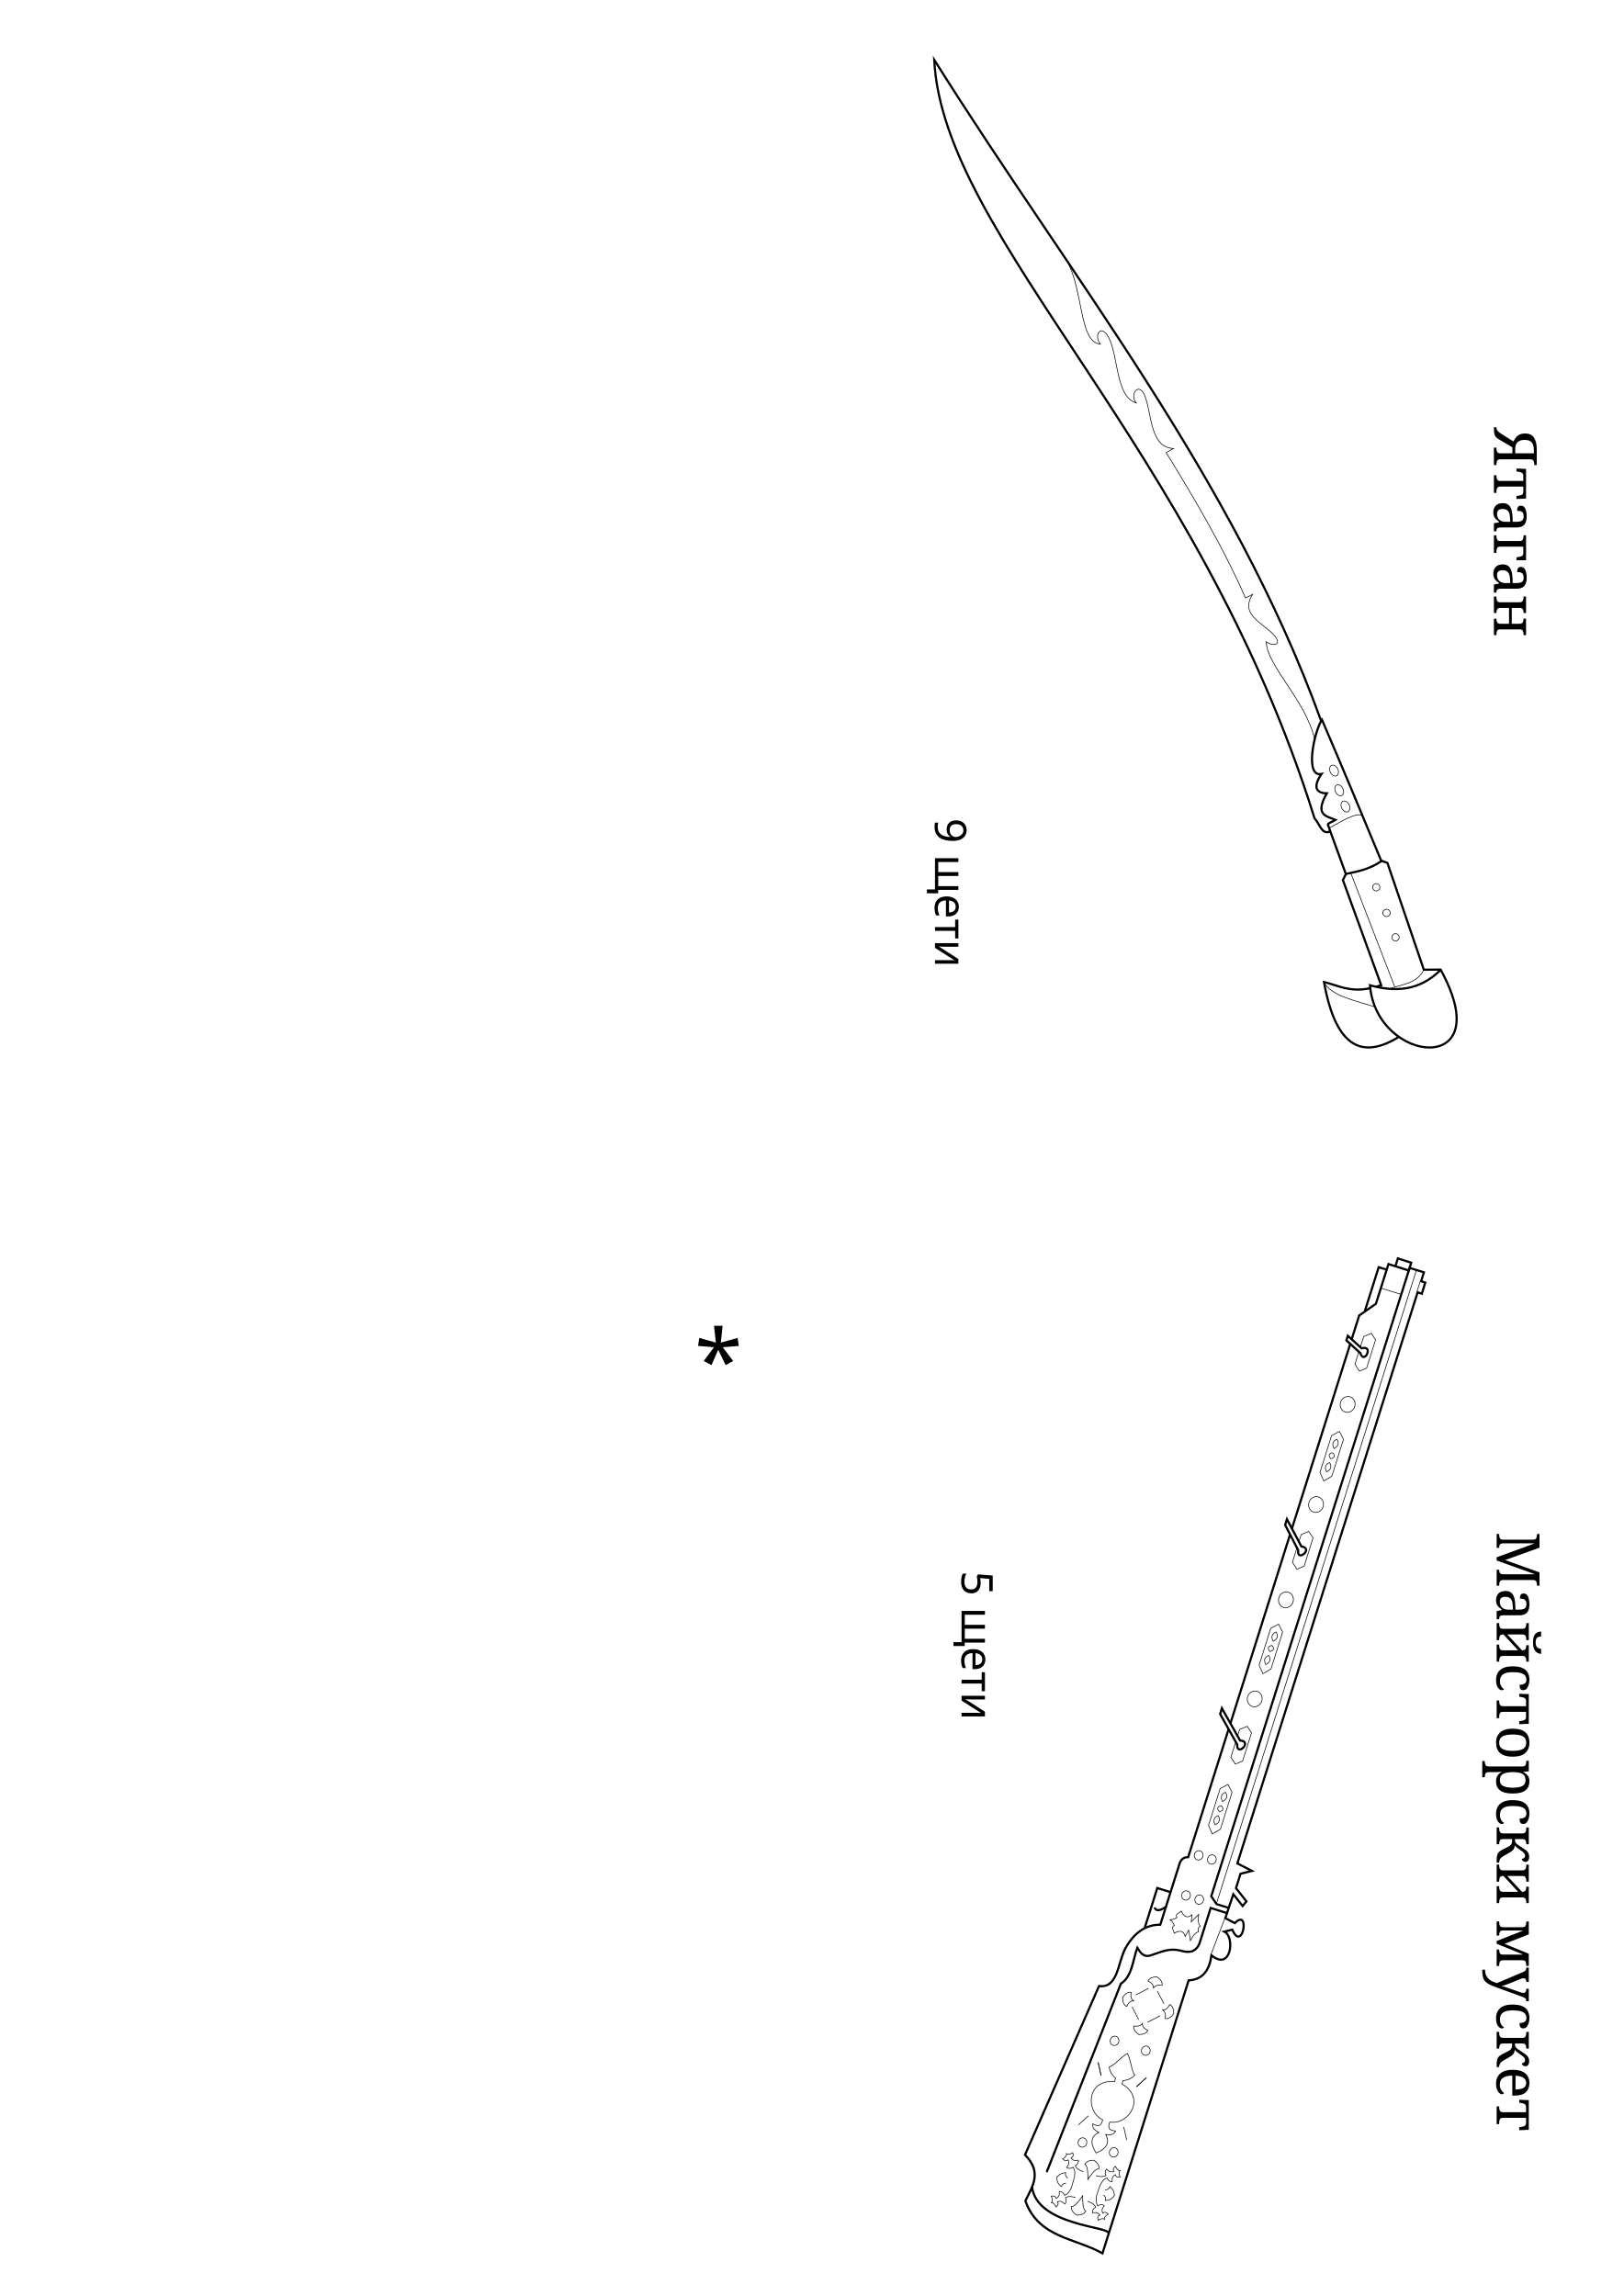
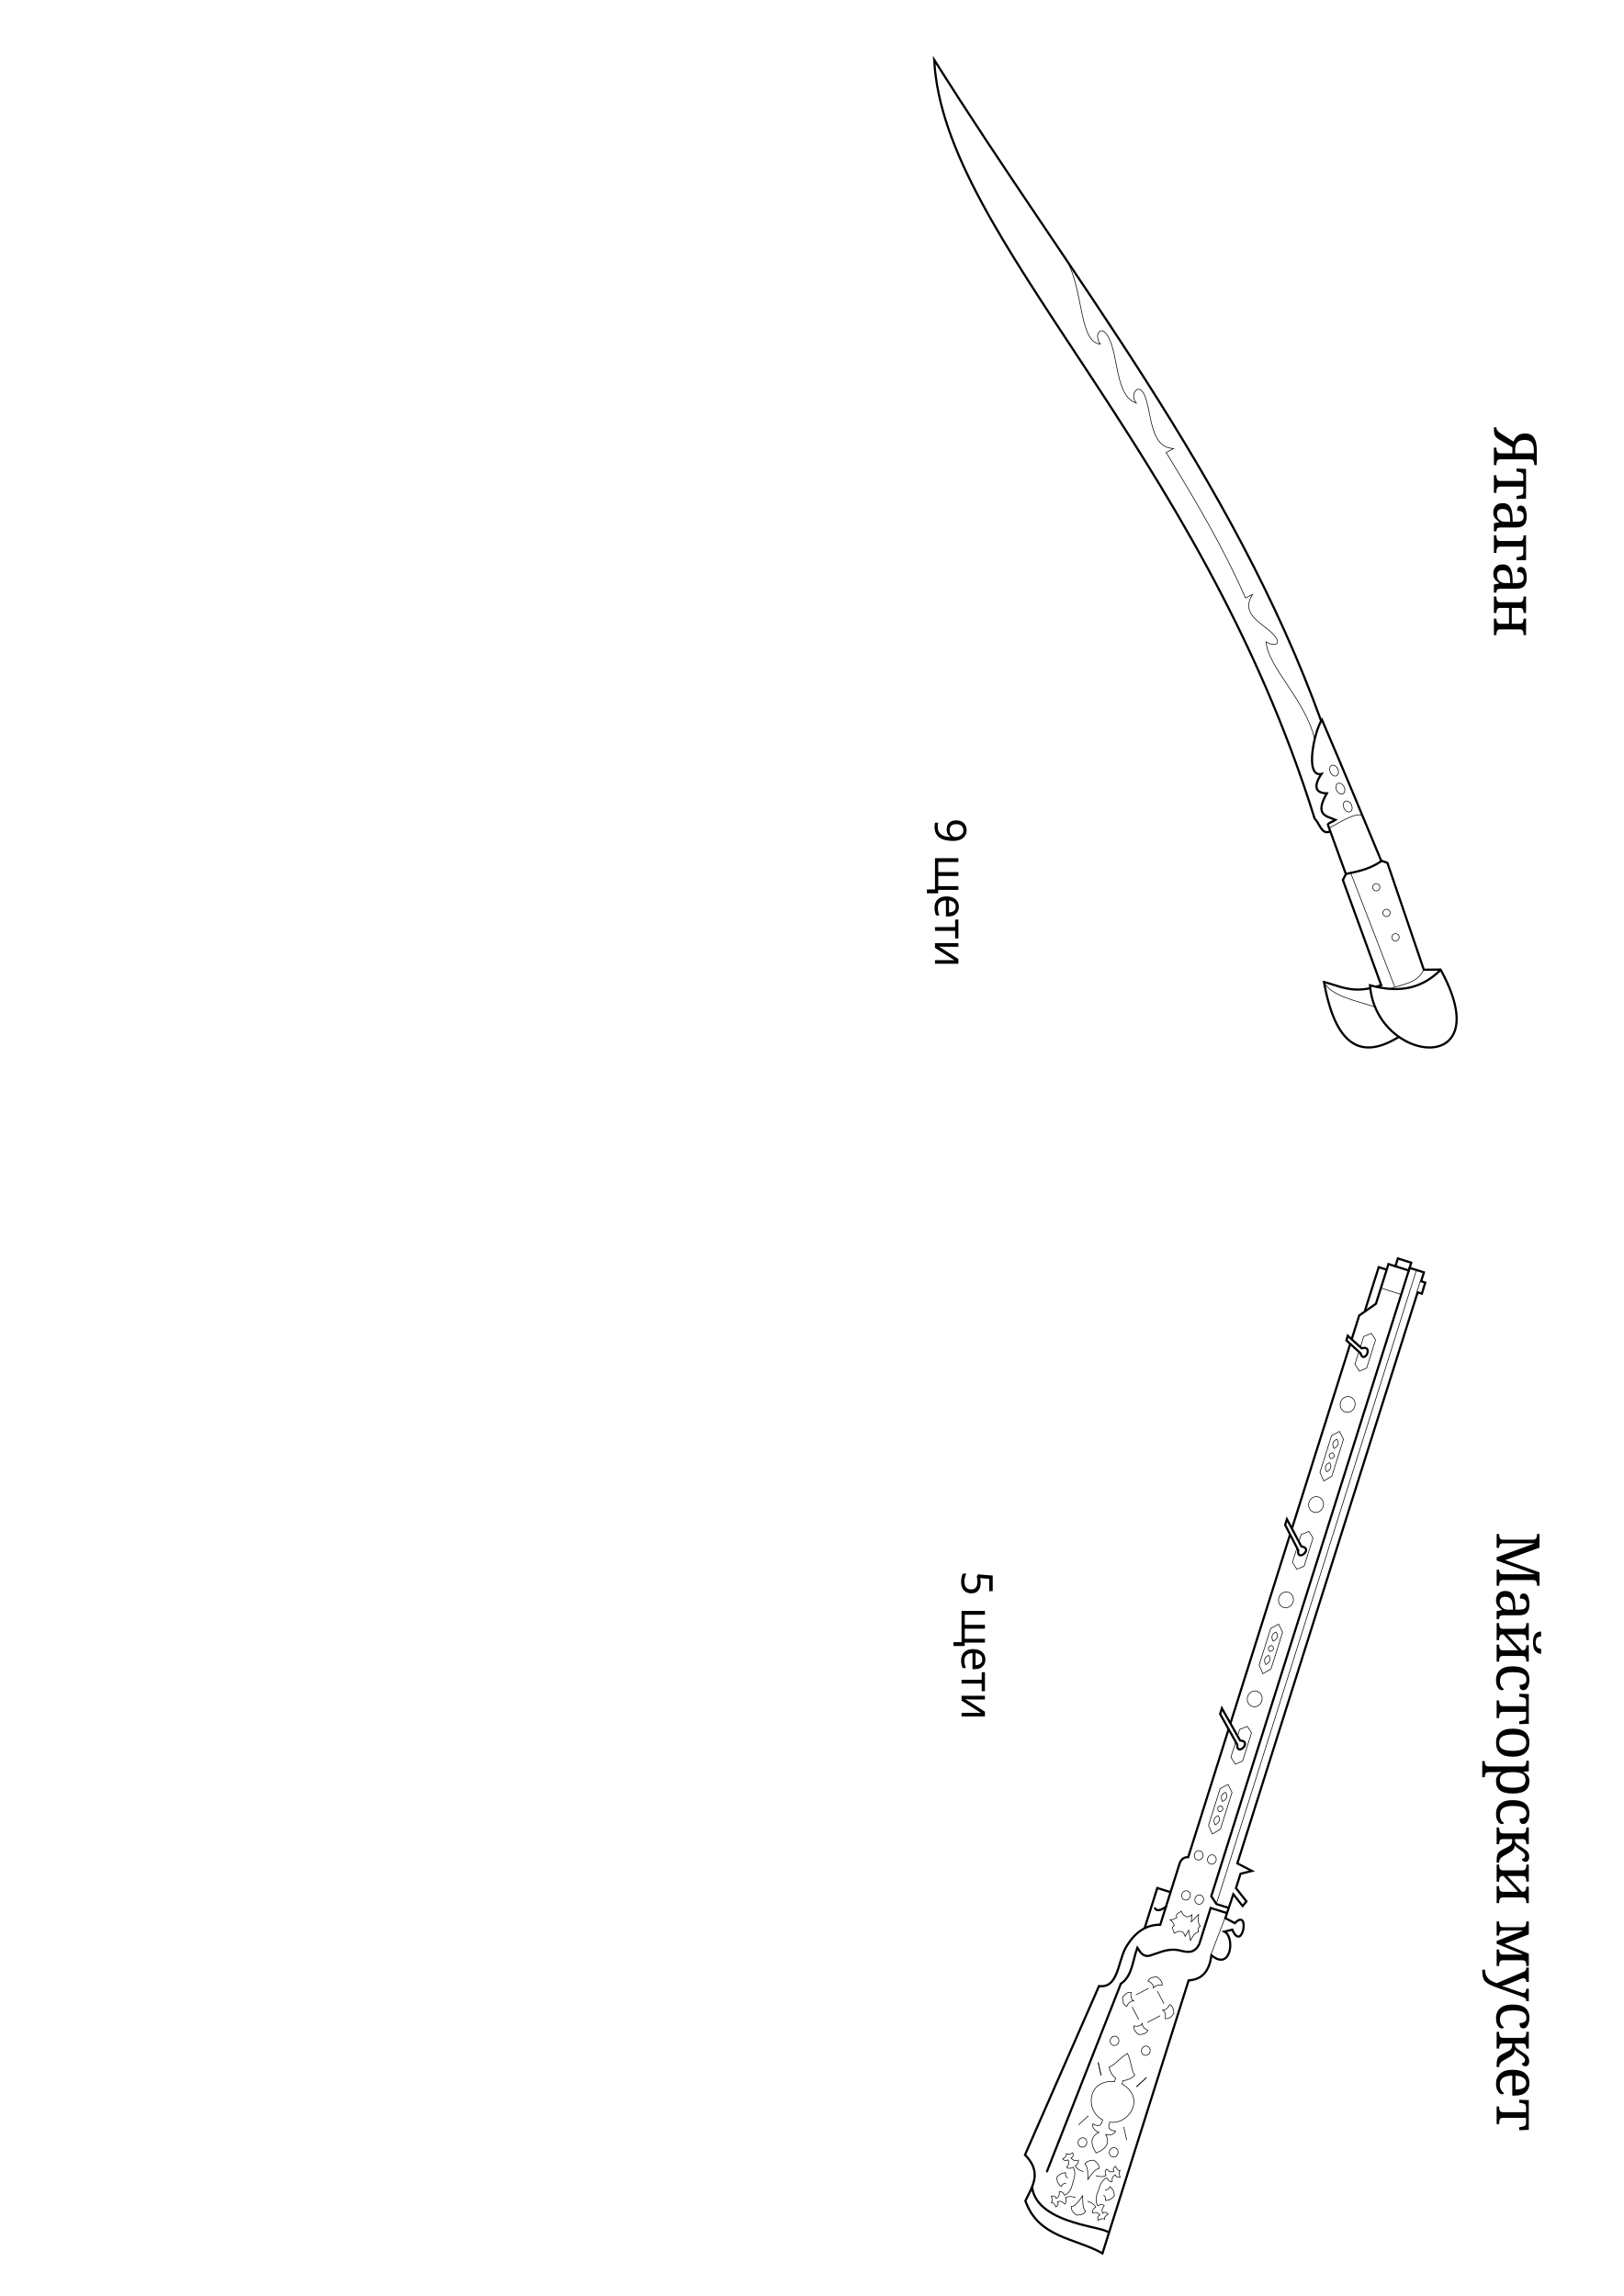
<svg xmlns="http://www.w3.org/2000/svg" width="210mm" height="297mm" viewBox="0 0 744.094 1052.362" id="svg2" version="1.1">
  <defs id="defs4" />
  <g id="layer1" style="display:inline;opacity:1">
    <rect style="opacity:0.98;fill:#ffffff;fill-opacity:1;stroke:none;stroke-width:6.048;stroke-linecap:round;stroke-linejoin:round;stroke-miterlimit:4;stroke-dasharray:none;stroke-dashoffset:0;stroke-opacity:1" id="rect4198" width="868.99" height="1171.669" x="-35.051" y="-88.879" />
  </g>
  <g id="layer3">
-     <text xml:space="preserve" style="font-style:normal;font-weight:normal;font-size:40px;line-height:125%;font-family:sans-serif;letter-spacing:0px;word-spacing:0px;fill:#000000;fill-opacity:1;stroke:none;stroke-width:1px;stroke-linecap:butt;stroke-linejoin:miter;stroke-opacity:1" x="196.159" y="-684.609" id="text4759" transform="matrix(0,1,-1,0,0,0)">
-       <tspan id="tspan4761" x="196.159" y="-684.609" style="font-style:normal;font-variant:normal;font-weight:normal;font-stretch:normal;font-size:27.5px;font-family:UnBatang;-inkscape-font-specification:UnBatang">Ятаган</tspan>
+     <text xml:space="preserve" style="font-style:normal;font-weight:normal;line-height:0%;font-family:sans-serif;letter-spacing:0px;word-spacing:0px;fill:#000000;fill-opacity:1;stroke:none;stroke-width:1px;stroke-linecap:butt;stroke-linejoin:miter;stroke-opacity:1" x="196.159" y="-684.609" id="text4759" transform="rotate(90)">
+       <tspan id="tspan4761" x="196.159" y="-684.609" style="font-style:normal;font-variant:normal;font-weight:normal;font-stretch:normal;font-size:27.5px;line-height:1.25;font-family:UnBatang;-inkscape-font-specification:UnBatang">Ятаган</tspan>
    </text>
-     <flowRoot xml:space="preserve" id="flowRoot4813" style="font-style:normal;font-weight:normal;font-size:40px;line-height:125%;font-family:sans-serif;letter-spacing:0px;word-spacing:0px;fill:#000000;fill-opacity:1;stroke:none;stroke-width:1px;stroke-linecap:butt;stroke-linejoin:miter;stroke-opacity:1" transform="matrix(0,-1,1,0,-131.9321,424.1937)">
+     <flowRoot xml:space="preserve" id="flowRoot4813" style="font-style:normal;font-weight:normal;line-height:0.01%;font-family:sans-serif;letter-spacing:0px;word-spacing:0px;fill:#000000;fill-opacity:1;stroke:none;stroke-width:1px;stroke-linecap:butt;stroke-linejoin:miter;stroke-opacity:1" transform="rotate(-90,146.1308,278.0629)">
      <flowRegion id="flowRegion4815">
-         <rect transform="scale(-1,-1)" id="rect4817" width="331.456" height="223.623" x="-328.476" y="-441.113" />
+         <rect transform="scale(-1)" id="rect4817" width="331.456" height="223.623" x="-328.476" y="-441.113" />
      </flowRegion>
-       <flowPara style="font-style:normal;font-variant:normal;font-weight:500;font-stretch:normal;font-size:15px;font-family:'URW Palladio L';-inkscape-font-specification:'URW Palladio L Medium';text-align:justify;text-anchor:start" id="flowPara4823">Отличителното оръжие на еничарите, повечето ятагани са правени между 16ти и късния 19ти век. Интересна е липсата на предпазител за ръката и формата на дръжката, която е от слонова кост или рога.</flowPara>
-       <flowPara style="font-style:normal;font-variant:normal;font-weight:500;font-stretch:normal;font-size:15px;font-family:'URW Palladio L';-inkscape-font-specification:'URW Palladio L Medium';text-align:justify;text-anchor:start" id="flowPara4155" />
-       <flowPara style="font-style:normal;font-variant:normal;font-weight:500;font-stretch:normal;font-size:15px;font-family:'URW Palladio L';-inkscape-font-specification:'URW Palladio L Medium';text-align:justify;text-anchor:start" id="flowPara4157">Според легендата майсторът ковач Ятаган Баба изобретява и дава името на този тип оръжие и на града Ятаган в югозападна Турция.</flowPara>
+       <flowPara style="font-style:normal;font-variant:normal;font-weight:500;font-stretch:normal;font-size:15px;line-height:1.25;font-family:'URW Palladio L';-inkscape-font-specification:'URW Palladio L Medium';text-align:justify;text-anchor:start" id="flowPara4823">Отличителното оръжие на еничарите, повечето ятагани са правени между 16ти и късния 19ти век. Интересна е липсата на предпазител за ръката и формата на дръжката, която е от слонова кост или рога.</flowPara>
+       <flowPara style="font-style:normal;font-variant:normal;font-weight:500;font-stretch:normal;font-size:15px;line-height:1.25;font-family:'URW Palladio L';-inkscape-font-specification:'URW Palladio L Medium';text-align:justify;text-anchor:start" id="flowPara4155"> </flowPara>
+       <flowPara style="font-style:normal;font-variant:normal;font-weight:500;font-stretch:normal;font-size:15px;line-height:1.25;font-family:'URW Palladio L';-inkscape-font-specification:'URW Palladio L Medium';text-align:justify;text-anchor:start" id="flowPara4157">Според легендата майсторът ковач Ятаган Баба изобретява и дава името на този тип оръжие и на града Ятаган в югозападна Турция.</flowPara>
    </flowRoot>
-     <text xml:space="preserve" style="font-style:normal;font-weight:normal;font-size:40px;line-height:125%;font-family:sans-serif;letter-spacing:0px;word-spacing:0px;fill:#000000;fill-opacity:1;stroke:none;stroke-width:1px;stroke-linecap:butt;stroke-linejoin:miter;stroke-opacity:1" x="375.02" y="-428.479" id="text4825" transform="matrix(0,1,-1,0,0,0)">
-       <tspan id="tspan4827" x="375.02" y="-428.479" style="font-style:normal;font-variant:normal;font-weight:normal;font-stretch:normal;font-size:20px;font-family:Ubuntu;-inkscape-font-specification:Ubuntu">9 щети</tspan>
+     <text xml:space="preserve" style="font-style:normal;font-weight:normal;line-height:0%;font-family:sans-serif;letter-spacing:0px;word-spacing:0px;fill:#000000;fill-opacity:1;stroke:none;stroke-width:1px;stroke-linecap:butt;stroke-linejoin:miter;stroke-opacity:1" x="375.02" y="-428.479" id="text4825" transform="rotate(90)">
+       <tspan id="tspan4827" x="375.02" y="-428.479" style="font-style:normal;font-variant:normal;font-weight:normal;font-stretch:normal;font-size:20px;line-height:1.25;font-family:Ubuntu;-inkscape-font-specification:Ubuntu">9 щети</tspan>
    </text>
-     <text transform="matrix(0,1,-1,0,0,0)" id="text4152" y="-685.867" x="702.046" style="font-style:normal;font-weight:normal;font-size:40px;line-height:125%;font-family:sans-serif;letter-spacing:0px;word-spacing:0px;fill:#000000;fill-opacity:1;stroke:none;stroke-width:1px;stroke-linecap:butt;stroke-linejoin:miter;stroke-opacity:1" xml:space="preserve">
-       <tspan style="font-style:normal;font-variant:normal;font-weight:normal;font-stretch:normal;font-size:27.5px;font-family:UnBatang;-inkscape-font-specification:UnBatang" y="-685.867" x="702.046" id="tspan4154">Майсторски мускет</tspan>
+     <text transform="rotate(90)" id="text4152" y="-685.867" x="702.046" style="font-style:normal;font-weight:normal;line-height:0%;font-family:sans-serif;letter-spacing:0px;word-spacing:0px;fill:#000000;fill-opacity:1;stroke:none;stroke-width:1px;stroke-linecap:butt;stroke-linejoin:miter;stroke-opacity:1" xml:space="preserve">
+       <tspan style="font-style:normal;font-variant:normal;font-weight:normal;font-stretch:normal;font-size:27.5px;line-height:1.25;font-family:UnBatang;-inkscape-font-specification:UnBatang" y="-685.867" x="702.046" id="tspan4154">Майсторски мускет</tspan>
    </text>
-     <flowRoot transform="matrix(0,-1,1,0,-127.1018,995.8792)" style="font-style:normal;font-weight:normal;font-size:40px;line-height:125%;font-family:sans-serif;letter-spacing:0px;word-spacing:0px;fill:#000000;fill-opacity:1;stroke:none;stroke-width:1px;stroke-linecap:butt;stroke-linejoin:miter;stroke-opacity:1" id="flowRoot4156" xml:space="preserve">
+     <flowRoot transform="rotate(-90,434.3887,561.4905)" style="font-style:normal;font-weight:normal;line-height:0.01%;font-family:sans-serif;letter-spacing:0px;word-spacing:0px;fill:#000000;fill-opacity:1;stroke:none;stroke-width:1px;stroke-linecap:butt;stroke-linejoin:miter;stroke-opacity:1" id="flowRoot4156" xml:space="preserve">
      <flowRegion id="flowRegion4158">
-         <rect y="-441.113" x="-328.476" height="223.623" width="331.456" id="rect4160" transform="scale(-1,-1)" />
+         <rect y="-441.113" x="-328.476" height="223.623" width="331.456" id="rect4160" transform="scale(-1)" />
      </flowRegion>
-       <flowPara style="font-style:normal;font-variant:normal;font-weight:500;font-stretch:normal;font-size:15px;font-family:'URW Palladio L';-inkscape-font-specification:'URW Palladio L Medium';text-align:justify;text-anchor:start" id="flowPara4170">След казакските въстания в средата на 17ти век Полша била слаба и в безредие. Цар Алексей Романов се възползва и я напада. Същото прави и шведския крал Карл X Густав и това води до изтощителен конфликт за всички страни.</flowPara>
-       <flowPara style="font-style:normal;font-variant:normal;font-weight:500;font-stretch:normal;font-size:15px;font-family:'URW Palladio L';-inkscape-font-specification:'URW Palladio L Medium';text-align:justify;text-anchor:start" id="flowPara4240" />
-       <flowPara style="font-style:normal;font-variant:normal;font-weight:500;font-stretch:normal;font-size:15px;font-family:'URW Palladio L';-inkscape-font-specification:'URW Palladio L Medium';text-align:justify;text-anchor:start" id="flowPara4242">Оригиналната пушка е изработена от майстор Григорий Вяткин за цар Алексей Романов през 1654 година. Това красиво копие като подарък е способно да омилостиви дори и султан.</flowPara>
+       <flowPara style="font-style:normal;font-variant:normal;font-weight:500;font-stretch:normal;font-size:15px;line-height:1.25;font-family:'URW Palladio L';-inkscape-font-specification:'URW Palladio L Medium';text-align:justify;text-anchor:start" id="flowPara4170">След казакските въстания в средата на 17ти век Полша била слаба и в безредие. Цар Алексей Романов се възползва и я напада. Същото прави и шведския крал Карл X Густав и това води до изтощителен конфликт за всички страни.</flowPara>
+       <flowPara style="font-style:normal;font-variant:normal;font-weight:500;font-stretch:normal;font-size:15px;line-height:1.25;font-family:'URW Palladio L';-inkscape-font-specification:'URW Palladio L Medium';text-align:justify;text-anchor:start" id="flowPara4240"> </flowPara>
+       <flowPara style="font-style:normal;font-variant:normal;font-weight:500;font-stretch:normal;font-size:15px;line-height:1.25;font-family:'URW Palladio L';-inkscape-font-specification:'URW Palladio L Medium';text-align:justify;text-anchor:start" id="flowPara4242">Оригиналната пушка е изработена от майстор Григорий Вяткин за цар Алексей Романов през 1654 година. Това красиво копие като подарък е способно да омилостиви дори и султан.</flowPara>
    </flowRoot>
-     <text transform="matrix(0,1,-1,0,0,0)" id="text4164" y="-440.648" x="720.011" style="font-style:normal;font-weight:normal;font-size:40px;line-height:125%;font-family:sans-serif;letter-spacing:0px;word-spacing:0px;fill:#000000;fill-opacity:1;stroke:none;stroke-width:1px;stroke-linecap:butt;stroke-linejoin:miter;stroke-opacity:1" xml:space="preserve">
-       <tspan style="font-style:normal;font-variant:normal;font-weight:normal;font-stretch:normal;font-size:20px;font-family:Ubuntu;-inkscape-font-specification:Ubuntu" y="-440.648" x="720.011" id="tspan4166">5 щети</tspan>
-     </text>
-     <text xml:space="preserve" style="font-style:normal;font-weight:normal;font-size:40px;line-height:125%;font-family:sans-serif;letter-spacing:0px;word-spacing:0px;fill:#000000;fill-opacity:1;stroke:none;stroke-width:1px;stroke-linecap:butt;stroke-linejoin:miter;stroke-opacity:1" x="318.264" y="638.092" id="text4238">
-       <tspan id="tspan4240" x="318.264" y="638.092">*</tspan>
+     <text transform="rotate(90)" id="text4164" y="-440.648" x="720.011" style="font-style:normal;font-weight:normal;line-height:0%;font-family:sans-serif;letter-spacing:0px;word-spacing:0px;fill:#000000;fill-opacity:1;stroke:none;stroke-width:1px;stroke-linecap:butt;stroke-linejoin:miter;stroke-opacity:1" xml:space="preserve">
+       <tspan style="font-style:normal;font-variant:normal;font-weight:normal;font-stretch:normal;font-size:20px;line-height:1.25;font-family:Ubuntu;-inkscape-font-specification:Ubuntu" y="-440.648" x="720.011" id="tspan4166">5 щети</tspan>
    </text>
  </g>
  <g id="layer2">
    <path style="fill:none;fill-rule:evenodd;stroke:#000000;stroke-width:1px;stroke-linecap:butt;stroke-linejoin:miter;stroke-opacity:1" d="m 563.851,789.964 27.291,-86.463 m 0.872,-2.764 26.664,-84.478 m 0.65,-2.06 3.553,-11.258 7.667,-5.365 5.739,-18.182 9.319,2.926 0.416,-1.191 6.524,2.048 -1.283,4.065 1.886,0.642 -1.557,5.083 -1.936,-0.634 -82.615,261.745 6.697,3.453 -5.243,1.299 -2.08,6.589 4.796,6.074 -1.747,2.133 -4.277,-5.419 -3.651,10.97 4.363,2.289 c 7.133,-7.336 3.586,13.892 -1.178,2.98 l -3.606,0.915 c 4.931,2.35 3.115,18.447 -5.933,10.832 -0.914,6.521 -3.668,11.121 -10.465,11.501 l -39.49,125.115 c -12.382,-7.055 -29.268,-7.029 -35.321,-24.038 3.111,-6.576 7.889,-12.907 -0.17,-21.115 l 33.908,-77.352 c 8.765,1.149 8.601,-10.87 12.144,-17.423 4.457,-7.807 9.902,-10.707 15.934,-10.692 l 9.032,-28.615 c 1.181,-2.189 2.473,-2.317 3.768,-2.368 l 18.516,-58.662" id="path4159" />
    <path style="fill:none;fill-rule:evenodd;stroke:#000000;stroke-width:1px;stroke-linecap:butt;stroke-linejoin:miter;stroke-opacity:1" d="m 625.423,601.058 6.394,-20.257 3.663,1.155" id="path4161" />
    <path style="fill:none;fill-rule:evenodd;stroke:#000000;stroke-width:1px;stroke-linecap:butt;stroke-linejoin:miter;stroke-opacity:1" d="m 639.482,580.333 1.117,-3.539 6.134,1.967 -1.078,3.417 -90.569,286.944 2.379,3.596 5.353,1.688" id="path4163" />
    <path style="fill:none;fill-rule:evenodd;stroke:#000000;stroke-width:1px;stroke-linecap:butt;stroke-linejoin:miter;stroke-opacity:1" d="m 536.403,867.265 -6.044,-1.905 -5.76,18.25" id="path4165" />
    <path style="fill:none;fill-rule:evenodd;stroke:#000000;stroke-width:1px;stroke-linecap:butt;stroke-linejoin:miter;stroke-opacity:1" d="m 507.905,1023.733 c 1.967,-3.195 -32.854,-3.347 -34.978,-21.496" id="path4167" />
    <path style="fill:none;fill-rule:evenodd;stroke:#000000;stroke-width:1px;stroke-linecap:round;stroke-linejoin:miter;stroke-opacity:1" d="m 534.265,874.038 c -3.042,2.03 -4.323,1.73 -4.986,0.61" id="path4164" />
    <path style="fill:none;fill-rule:evenodd;stroke:#000000;stroke-width:1px;stroke-linecap:round;stroke-linejoin:miter;stroke-opacity:1" d="m 562.146,876.819 -7.326,-2.31 -5.18,16.413 c -1.283,2.715 -3.284,4.608 -8.086,3.287 -5.755,-1.618 -9.378,0.534 -13.516,1.777 -3.828,1.602 -5.31,-0.85 -6.835,-3.228 -2.152,5.749 -2.248,12.961 -7.548,16.471 l -33.856,85.996" id="path4166" />
    <path style="fill:none;fill-rule:evenodd;stroke:#000000;stroke-width:1px;stroke-linecap:butt;stroke-linejoin:miter;stroke-opacity:1" d="m 617.654,612.247 6.349,5.749 c 5.729,-1.71 1.165,7.789 -0.595,2.184 l -6.379,-5.806 z" id="path4168" />
    <path id="path4170" d="m 589.758,696.323 6.628,12.474 c 5.917,0.854 -2.218,7.557 -1.458,1.732 l -5.988,-11.597 z" style="fill:none;fill-rule:evenodd;stroke:#000000;stroke-width:1px;stroke-linecap:butt;stroke-linejoin:miter;stroke-opacity:1" />
    <path style="fill:none;fill-rule:evenodd;stroke:#000000;stroke-width:1px;stroke-linecap:butt;stroke-linejoin:miter;stroke-opacity:1" d="m 559.951,782.977 8.339,14.764 c 5.966,0.385 -1.614,7.708 -1.317,1.842 l -7.817,-13.949 z" id="path4172" />
  </g>
  <g id="layer4">
    <path style="fill:none;fill-rule:evenodd;stroke:#000000;stroke-width:0.3;stroke-linecap:butt;stroke-linejoin:miter;stroke-miterlimit:5.06;stroke-dasharray:none;stroke-opacity:1" d="m 632.761,590.357 9.219,2.906" id="path4174" />
    <path style="fill:none;fill-rule:evenodd;stroke:#000000;stroke-width:0.3;stroke-linecap:butt;stroke-linejoin:miter;stroke-miterlimit:5.06;stroke-dasharray:none;stroke-opacity:1" d="m 561.315,879.24 -6.343,16.533" id="path4176" />
    <path style="fill:none;fill-rule:evenodd;stroke:#000000;stroke-width:0.3;stroke-linecap:butt;stroke-linejoin:miter;stroke-miterlimit:5.06;stroke-dasharray:none;stroke-opacity:1" d="M 649.205,581.855 557.473,872.484" id="path4178" />
    <path style="fill:none;fill-rule:evenodd;stroke:#000000;stroke-width:0.3;stroke-linecap:butt;stroke-linejoin:miter;stroke-miterlimit:5.06;stroke-dasharray:none;stroke-opacity:1" d="m 650.79,587.437 -1.44,4.561" id="path4180" />
    <path style="fill:none;fill-rule:evenodd;stroke:#000000;stroke-width:0.3;stroke-linecap:butt;stroke-linejoin:miter;stroke-miterlimit:5.06;stroke-dasharray:none;stroke-opacity:1" d="m 506.672,978.332 c 2.591,0.498 3.929,-0.216 4.584,-1.591 -2.126,-0.255 -4.046,-0.695 -2.7,-4.077 8.992,1.35 16.645,-11.166 5.615,-17.489 l 0.499,-1.551 c 2.493,-0.175 4.052,-1.211 5.376,-2.464 -1.682,-2.363 -1.44,-5.79 -3.328,-9.971 -3.947,2.342 -5.717,5.287 -8.45,6.258 0.365,1.786 1.047,3.528 2.988,5.101 l -0.482,1.557 c -12.664,-1.146 -13.582,13.492 -5.442,17.543 -0.84,3.541 -2.665,2.801 -4.552,1.791 -0.253,1.502 0.433,2.854 2.841,3.932 -3.98,1.896 -4.035,5.191 -1.307,9.455 4.683,-1.927 6.529,-4.658 4.358,-8.493 z" id="path4182" />
    <path style="fill:none;fill-rule:evenodd;stroke:#000000;stroke-width:0.3;stroke-linecap:butt;stroke-linejoin:miter;stroke-miterlimit:5.06;stroke-dasharray:none;stroke-opacity:1" d="m 503.629,994.048 c 0.231,-1.652 -0.905,-2.87 -2.329,-3.911 -1.765,0.036 -3.394,0.382 -4.153,1.867 1.597,0.742 1.378,5.579 1.368,6.955 0.782,-1.133 3.38,-5.219 5.114,-4.912 z" id="path4186" />
    <path style="fill:none;fill-rule:evenodd;stroke:#000000;stroke-width:0.3;stroke-linecap:butt;stroke-linejoin:miter;stroke-miterlimit:5.06;stroke-dasharray:none;stroke-opacity:1" d="m 502.207,997.203 c 1.523,0.395 3.045,0.79 4.645,-0.063 -0.637,-1.311 -0.372,-2.223 0.268,-2.97 0.857,0.667 1.328,1.763 3.359,1.12 -0.647,-1.08 -0.117,-1.788 0.699,-2.406 0.227,0.798 1.502,2.467 2.357,1.91 -1.011,0.276 -0.635,2.345 -0.199,3.051 -1.003,0.193 -1.882,0.113 -2.244,-1.093 -1.836,1.082 -1.344,2.169 -1.427,3.255 -0.98,-0.024 -1.831,-0.438 -2.371,-1.793 -1.702,0.62 -2.432,2.021 -3.162,3.42 l -1.641,4.79 c -0.205,1.565 -0.412,3.131 0.626,4.615 1.22,-0.799 2.155,-0.651 2.971,-0.109 -0.555,0.937 -1.583,1.545 -0.7,3.484 0.989,-0.78 1.755,-0.343 2.466,0.391 -0.762,0.327 -2.258,1.806 -1.589,2.612 -0.381,-0.947 -2.383,-0.311 -3.027,0.213 -0.313,-0.974 -0.34,-1.858 0.809,-2.371 -1.294,-1.691 -2.309,-1.063 -3.394,-1.009 -0.096,-0.978 0.211,-1.877 1.486,-2.586 -0.82,-1.616 -2.295,-2.165 -3.768,-2.715" id="path4188" />
    <path style="fill:none;fill-rule:evenodd;stroke:#000000;stroke-width:0.3;stroke-linecap:round;stroke-linejoin:miter;stroke-miterlimit:5.06;stroke-dasharray:none;stroke-opacity:1" d="m 506.527,1003.763 c 1.141,-0.052 1.75,-0.666 2.12,-1.535 2.099,1.76 1.931,3.323 2.044,4.158 -0.572,0.619 -1.332,1.996 -4.061,2.234 0.197,-0.923 0.049,-1.776 -0.855,-2.472" id="path4194" />
    <path id="path4198" d="m 497.553,1013.436 c -1.597,-0.742 -1.355,-5.652 -1.385,-7.04 -0.821,1.12 -3.442,5.28 -5.176,4.972 -0.231,1.652 0.905,2.87 2.369,3.923 1.804,-0.023 3.434,-0.369 4.192,-1.855 z" style="fill:none;fill-rule:evenodd;stroke:#000000;stroke-width:0.3;stroke-linecap:butt;stroke-linejoin:miter;stroke-miterlimit:5.06;stroke-dasharray:none;stroke-opacity:1" />
    <path style="fill:none;fill-rule:evenodd;stroke:#000000;stroke-width:0.3;stroke-linecap:butt;stroke-linejoin:miter;stroke-miterlimit:5.06;stroke-dasharray:none;stroke-opacity:1" d="m 492.898,1007.224 c -1.523,-0.395 -3.045,-0.79 -4.645,0.063 0.637,1.311 0.372,2.223 -0.268,2.97 -0.857,-0.667 -1.328,-1.763 -3.359,-1.12 0.647,1.079 0.117,1.788 -0.699,2.406 -0.227,-0.798 -1.502,-2.467 -2.357,-1.91 1.011,-0.276 0.635,-2.345 0.199,-3.051 1.003,-0.193 1.882,-0.113 2.244,1.093 1.836,-1.082 1.344,-2.169 1.427,-3.255 0.98,0.024 1.831,0.439 2.371,1.793 1.702,-0.62 2.432,-2.021 3.162,-3.42 l 1.406,-4.864 c 0.205,-1.565 0.412,-3.131 -0.626,-4.615 -1.22,0.799 -2.155,0.651 -2.971,0.109 0.555,-0.937 1.583,-1.545 0.7,-3.484 -0.989,0.78 -1.755,0.343 -2.466,-0.391 0.762,-0.327 2.258,-1.806 1.589,-2.612 0.381,0.947 2.383,0.311 3.027,-0.213 0.313,0.974 0.34,1.858 -0.809,2.371 1.294,1.691 2.309,1.064 3.394,1.009 0.096,0.978 -0.211,1.877 -1.486,2.586 0.82,1.616 2.295,2.165 3.768,2.715" id="path4204" />
    <path id="path4206" d="m 489.197,998.299 c -0.904,-0.696 -1.052,-1.549 -0.855,-2.472 -2.729,0.238 -3.489,1.614 -4.061,2.234 0.113,0.835 -0.055,2.398 2.044,4.158 0.369,-0.869 0.979,-1.483 2.12,-1.535" style="fill:none;fill-rule:evenodd;stroke:#000000;stroke-width:0.3;stroke-linecap:round;stroke-linejoin:miter;stroke-miterlimit:5.06;stroke-dasharray:none;stroke-opacity:1" />
    <path id="path4210" d="m 532.561,910 c 0.231,-1.652 -0.905,-2.87 -2.329,-3.911 -1.765,0.036 -3.394,0.382 -4.153,1.867 1.597,0.742 2.567,1.812 2.557,3.188 0.782,-1.133 2.191,-1.452 3.925,-1.145 z" style="fill:none;fill-rule:evenodd;stroke:#000000;stroke-width:0.3;stroke-linecap:butt;stroke-linejoin:miter;stroke-miterlimit:5.06;stroke-dasharray:none;stroke-opacity:1" />
    <path style="fill:none;fill-rule:evenodd;stroke:#000000;stroke-width:0.3;stroke-linecap:butt;stroke-linejoin:miter;stroke-miterlimit:5.06;stroke-dasharray:none;stroke-opacity:1" d="m 526.042,930.655 c -0.759,1.485 -2.388,1.832 -4.153,1.867 -1.425,-1.041 -2.561,-2.259 -2.329,-3.911 1.734,0.308 3.143,-0.012 3.925,-1.145 -0.009,1.376 0.961,2.446 2.557,3.188 z" id="path4212" />
    <path style="fill:none;fill-rule:evenodd;stroke:#000000;stroke-width:0.3;stroke-linecap:butt;stroke-linejoin:miter;stroke-miterlimit:5.06;stroke-dasharray:none;stroke-opacity:1" d="m 518.338,913.172 c -1.653,-0.231 -2.871,0.904 -3.913,2.328 0.036,1.764 0.382,3.392 1.868,4.151 0.743,-1.596 1.813,-2.565 3.19,-2.556 -1.133,-0.782 -1.453,-2.19 -1.146,-3.923 z" id="path4214" />
    <path id="path4216" d="m 536.049,918.755 c 1.486,0.758 1.833,2.387 1.868,4.151 -1.042,1.424 -2.26,2.559 -3.913,2.328 0.308,-1.733 -0.012,-3.141 -1.146,-3.923 1.377,0.009 2.447,-0.96 3.19,-2.556 z" style="fill:none;fill-rule:evenodd;stroke:#000000;stroke-width:0.3;stroke-linecap:butt;stroke-linejoin:miter;stroke-miterlimit:5.06;stroke-dasharray:none;stroke-opacity:1" />
    <path style="fill:none;fill-rule:evenodd;stroke:#000000;stroke-width:0.3;stroke-linecap:round;stroke-linejoin:miter;stroke-miterlimit:5.06;stroke-dasharray:none;stroke-opacity:1" d="m 526.28,911.367 c -0.148,0.106 -5.65,2.939 -5.65,2.939" id="path4218" />
    <path id="path4222" d="m 530.402,912.667 c 0.06,0.172 2.94,5.647 2.94,5.647" style="fill:none;fill-rule:evenodd;stroke:#000000;stroke-width:0.3;stroke-linecap:round;stroke-linejoin:miter;stroke-miterlimit:5.06;stroke-dasharray:none;stroke-opacity:1" />
    <path id="path4224" d="m 521.793,925.582 c -0.06,-0.172 -2.94,-5.647 -2.94,-5.647" style="fill:none;fill-rule:evenodd;stroke:#000000;stroke-width:0.3;stroke-linecap:round;stroke-linejoin:miter;stroke-miterlimit:5.06;stroke-dasharray:none;stroke-opacity:1" />
    <path style="fill:none;fill-rule:evenodd;stroke:#000000;stroke-width:0.3;stroke-linecap:round;stroke-linejoin:miter;stroke-miterlimit:5.06;stroke-dasharray:none;stroke-opacity:1" d="m 525.915,926.881 c 0.148,-0.106 5.65,-2.939 5.65,-2.939" id="path4226" />
    <path style="fill:none;fill-rule:evenodd;stroke:#000000;stroke-width:0.3;stroke-linecap:round;stroke-linejoin:miter;stroke-miterlimit:5.06;stroke-dasharray:none;stroke-opacity:1" d="m 503.279,945.385 1.295,5.842" id="path4230" />
    <path id="path4232" d="m 525.301,952.328 -4.415,4.042" style="fill:none;fill-rule:evenodd;stroke:#000000;stroke-width:0.3;stroke-linecap:round;stroke-linejoin:miter;stroke-miterlimit:5.06;stroke-dasharray:none;stroke-opacity:1" />
    <path id="path4234" d="m 503.279,945.385 1.295,5.842" style="fill:none;fill-rule:evenodd;stroke:#000000;stroke-width:0.3;stroke-linecap:round;stroke-linejoin:miter;stroke-miterlimit:5.06;stroke-dasharray:none;stroke-opacity:1" />
    <path style="fill:none;fill-rule:evenodd;stroke:#000000;stroke-width:0.3;stroke-linecap:round;stroke-linejoin:miter;stroke-miterlimit:5.06;stroke-dasharray:none;stroke-opacity:1" d="m 525.301,952.328 -4.415,4.042" id="path4236" />
    <path style="fill:none;fill-rule:evenodd;stroke:#000000;stroke-width:0.3;stroke-linecap:round;stroke-linejoin:miter;stroke-miterlimit:5.06;stroke-dasharray:none;stroke-opacity:1" d="m 516.306,980.826 -1.295,-5.842" id="path4238" />
    <path style="fill:none;fill-rule:evenodd;stroke:#000000;stroke-width:0.3;stroke-linecap:round;stroke-linejoin:miter;stroke-miterlimit:5.06;stroke-dasharray:none;stroke-opacity:1" d="m 494.284,973.883 4.415,-4.042" id="path4240" />
    <path id="path4244" d="m 622.731,619.583 -1.798,5.698 2.027,3.188 3.336,-1.411 4.086,-12.946 -1.95,-2.982 -3.491,1.449 -1.444,4.576" style="fill:none;fill-rule:evenodd;stroke:#000000;stroke-width:0.3;stroke-linecap:butt;stroke-linejoin:miter;stroke-miterlimit:5.06;stroke-dasharray:none;stroke-opacity:1" />
    <path style="fill:none;fill-rule:evenodd;stroke:#000000;stroke-width:0.3;stroke-linecap:butt;stroke-linejoin:miter;stroke-miterlimit:5.06;stroke-dasharray:none;stroke-opacity:1" d="m 594.393,709.365 -2.116,6.704 2.027,3.188 3.336,-1.411 4.086,-12.946 -1.95,-2.982 -3.491,1.449 -1.03,3.264" id="path4246" />
    <path id="path4248" d="m 566.317,798.315 -2.234,7.078 2.027,3.188 3.336,-1.411 4.086,-12.946 -1.95,-2.982 -3.491,1.449 -0.91,2.883" style="fill:none;fill-rule:evenodd;stroke:#000000;stroke-width:0.3;stroke-linecap:butt;stroke-linejoin:miter;stroke-miterlimit:5.06;stroke-dasharray:none;stroke-opacity:1" />
    <path style="fill:none;fill-rule:evenodd;stroke:#000000;stroke-width:0.3;stroke-linecap:butt;stroke-linejoin:miter;stroke-miterlimit:5.06;stroke-dasharray:none;stroke-opacity:1" d="m 610.352,676.587 5.325,-16.87 -1.851,-3.636 -3.604,1.916 -5.325,16.87 1.76,3.926 z" id="path4252" />
    <path id="path4264" d="m 609.302,670.359 c 1.176,1.865 0.609,3.245 -1.339,4.243 -1.022,-1.935 -0.695,-3.391 1.339,-4.243 z" style="fill:none;fill-rule:evenodd;stroke:#000000;stroke-width:0.3;stroke-linecap:butt;stroke-linejoin:miter;stroke-miterlimit:5.06;stroke-dasharray:none;stroke-opacity:1" />
    <path style="fill:none;fill-rule:evenodd;stroke:#000000;stroke-width:0.3;stroke-linecap:butt;stroke-linejoin:miter;stroke-miterlimit:5.06;stroke-dasharray:none;stroke-opacity:1" d="m 612.675,659.672 c 1.176,1.865 0.609,3.245 -1.339,4.243 -1.022,-1.935 -0.695,-3.391 1.339,-4.243 z" id="path4266" />
    <path id="path4268" d="m 610.726,665.849 c 1.326,1.392 0.914,2.278 -0.873,2.765 -1.184,-1.424 -1.012,-2.386 0.873,-2.765 z" style="fill:none;fill-rule:evenodd;stroke:#000000;stroke-width:0.3;stroke-linecap:butt;stroke-linejoin:miter;stroke-miterlimit:5.06;stroke-dasharray:none;stroke-opacity:1" />
    <path id="path4276" d="m 582.467,764.935 5.325,-16.87 -1.851,-3.636 -3.604,1.916 -5.325,16.87 1.76,3.926 z" style="fill:none;fill-rule:evenodd;stroke:#000000;stroke-width:0.3;stroke-linecap:butt;stroke-linejoin:miter;stroke-miterlimit:5.06;stroke-dasharray:none;stroke-opacity:1" />
    <path style="fill:none;fill-rule:evenodd;stroke:#000000;stroke-width:0.3;stroke-linecap:butt;stroke-linejoin:miter;stroke-miterlimit:5.06;stroke-dasharray:none;stroke-opacity:1" d="m 581.417,758.707 c 1.176,1.865 0.609,3.245 -1.339,4.243 -1.022,-1.935 -0.695,-3.391 1.339,-4.243 z" id="path4278" />
    <path id="path4280" d="m 584.79,748.02 c 1.176,1.865 0.609,3.245 -1.339,4.243 -1.022,-1.935 -0.695,-3.391 1.339,-4.243 z" style="fill:none;fill-rule:evenodd;stroke:#000000;stroke-width:0.3;stroke-linecap:butt;stroke-linejoin:miter;stroke-miterlimit:5.06;stroke-dasharray:none;stroke-opacity:1" />
    <path style="fill:none;fill-rule:evenodd;stroke:#000000;stroke-width:0.3;stroke-linecap:butt;stroke-linejoin:miter;stroke-miterlimit:5.06;stroke-dasharray:none;stroke-opacity:1" d="m 582.84,754.196 c 1.326,1.392 0.914,2.278 -0.873,2.765 -1.184,-1.424 -1.012,-2.386 0.873,-2.765 z" id="path4282" />
    <path style="fill:none;fill-rule:evenodd;stroke:#000000;stroke-width:0.3;stroke-linecap:butt;stroke-linejoin:miter;stroke-miterlimit:5.06;stroke-dasharray:none;stroke-opacity:1" d="m 559.28,838.396 5.325,-16.87 -1.851,-3.636 -3.604,1.916 -5.325,16.87 1.76,3.926 z" id="path4284" />
    <path id="path4286" d="m 558.23,832.168 c 1.176,1.865 0.609,3.245 -1.339,4.243 -1.022,-1.935 -0.695,-3.391 1.339,-4.243 z" style="fill:none;fill-rule:evenodd;stroke:#000000;stroke-width:0.3;stroke-linecap:butt;stroke-linejoin:miter;stroke-miterlimit:5.06;stroke-dasharray:none;stroke-opacity:1" />
    <path style="fill:none;fill-rule:evenodd;stroke:#000000;stroke-width:0.3;stroke-linecap:butt;stroke-linejoin:miter;stroke-miterlimit:5.06;stroke-dasharray:none;stroke-opacity:1" d="m 561.603,821.48 c 1.176,1.865 0.609,3.245 -1.339,4.243 -1.022,-1.935 -0.695,-3.391 1.339,-4.243 z" id="path4288" />
    <path id="path4290" d="m 559.654,827.657 c 1.326,1.392 0.914,2.278 -0.873,2.765 -1.184,-1.424 -1.012,-2.386 0.873,-2.765 z" style="fill:none;fill-rule:evenodd;stroke:#000000;stroke-width:0.3;stroke-linecap:butt;stroke-linejoin:miter;stroke-miterlimit:5.06;stroke-dasharray:none;stroke-opacity:1" />
    <path id="path4294" d="m 549.209,885.481 c -1.639,0.349 -2.686,2.065 -3.661,3.944 l -0.846,-4.762 -1.573,2.858 c -0.839,-2.986 -2.801,-2.639 -5.045,-1.456 -0.089,-1.171 -1.702,-2.78 0.107,-3.522 -0.662,-1.548 -1.393,-2.363 -2.17,-2.694 0.827,0.175 1.893,-0.073 3.324,-0.962 -1.056,-1.645 1.189,-2.037 1.935,-2.946 1.158,2.256 2.566,3.664 4.968,1.7 l -0.352,3.243 3.427,-3.414 c -0.28,2.099 -0.408,4.105 0.734,5.33 -1.204,0.714 -1.095,1.683 -0.846,2.68 z" style="fill:none;fill-rule:evenodd;stroke:#000000;stroke-width:0.3;stroke-linecap:butt;stroke-linejoin:miter;stroke-miterlimit:5.06;stroke-dasharray:none;stroke-opacity:1" />
    <ellipse style="opacity:1;fill:none;fill-opacity:1;stroke:#000000;stroke-width:0.3;stroke-linecap:butt;stroke-linejoin:miter;stroke-miterlimit:5.06;stroke-dasharray:none;stroke-dashoffset:0;stroke-opacity:1" id="path4296" cx="782.705" cy="476.353" rx="3.393" ry="3.647" transform="matrix(0.9537297,0.3006653,-0.3009952,0.9536257,0,0)" />
    <ellipse ry="3.647" rx="3.393" cy="522.164" cx="782.705" id="ellipse4298" style="opacity:1;fill:none;fill-opacity:1;stroke:#000000;stroke-width:0.3;stroke-linecap:butt;stroke-linejoin:miter;stroke-miterlimit:5.06;stroke-dasharray:none;stroke-dashoffset:0;stroke-opacity:1" transform="matrix(0.9537297,0.3006653,-0.3009952,0.9536257,0,0)" />
    <ellipse style="opacity:1;fill:none;fill-opacity:1;stroke:#000000;stroke-width:0.3;stroke-linecap:butt;stroke-linejoin:miter;stroke-miterlimit:5.06;stroke-dasharray:none;stroke-dashoffset:0;stroke-opacity:1" id="ellipse4300" cx="782.705" cy="569.765" rx="3.393" ry="3.647" transform="matrix(0.9537297,0.3006653,-0.3009952,0.9536257,0,0)" />
    <ellipse ry="3.647" rx="3.393" cy="428.24" cx="782.705" id="ellipse4302" style="opacity:1;fill:none;fill-opacity:1;stroke:#000000;stroke-width:0.3;stroke-linecap:butt;stroke-linejoin:miter;stroke-miterlimit:5.06;stroke-dasharray:none;stroke-dashoffset:0;stroke-opacity:1" transform="matrix(0.9537297,0.3006653,-0.3009952,0.9536257,0,0)" />
    <ellipse ry="2.154" rx="1.989" cy="738.554" cx="783.653" id="ellipse4304" style="opacity:1;fill:none;fill-opacity:1;stroke:#000000;stroke-width:0.3;stroke-linecap:butt;stroke-linejoin:miter;stroke-miterlimit:5.06;stroke-dasharray:none;stroke-dashoffset:0;stroke-opacity:1" transform="matrix(0.9537297,0.3006653,-0.3009952,0.9536257,0,0)" />
    <ellipse style="opacity:1;fill:none;fill-opacity:1;stroke:#000000;stroke-width:0.3;stroke-linecap:butt;stroke-linejoin:miter;stroke-miterlimit:5.06;stroke-dasharray:none;stroke-dashoffset:0;stroke-opacity:1" id="ellipse4306" cx="768.625" cy="738.554" rx="1.989" ry="2.154" transform="matrix(0.9537297,0.3006653,-0.3009952,0.9536257,0,0)" />
    <ellipse style="opacity:1;fill:none;fill-opacity:1;stroke:#000000;stroke-width:0.3;stroke-linecap:butt;stroke-linejoin:miter;stroke-miterlimit:5.06;stroke-dasharray:none;stroke-dashoffset:0;stroke-opacity:1" id="ellipse4308" cx="783.653" cy="787.415" rx="1.989" ry="2.154" transform="matrix(0.9537297,0.3006653,-0.3009952,0.9536257,0,0)" />
    <ellipse ry="2.154" rx="1.989" cy="787.415" cx="768.625" id="ellipse4310" style="opacity:1;fill:none;fill-opacity:1;stroke:#000000;stroke-width:0.3;stroke-linecap:butt;stroke-linejoin:miter;stroke-miterlimit:5.06;stroke-dasharray:none;stroke-dashoffset:0;stroke-opacity:1" transform="matrix(0.9537297,0.3006653,-0.3009952,0.9536257,0,0)" />
    <ellipse style="opacity:1;fill:none;fill-opacity:1;stroke:#000000;stroke-width:0.3;stroke-linecap:butt;stroke-linejoin:miter;stroke-miterlimit:5.06;stroke-dasharray:none;stroke-dashoffset:0;stroke-opacity:1" id="ellipse4312" cx="786.146" cy="645.882" rx="1.989" ry="2.154" transform="matrix(0.9537297,0.3006653,-0.3009952,0.9536257,0,0)" />
    <ellipse ry="2.154" rx="1.989" cy="645.882" cx="779.809" id="ellipse4314" style="opacity:1;fill:none;fill-opacity:1;stroke:#000000;stroke-width:0.3;stroke-linecap:butt;stroke-linejoin:miter;stroke-miterlimit:5.06;stroke-dasharray:none;stroke-dashoffset:0;stroke-opacity:1" transform="matrix(0.9537297,0.3006653,-0.3009952,0.9536257,0,0)" />
    <ellipse ry="2.154" rx="1.989" cy="665.155" cx="786.146" id="ellipse4316" style="opacity:1;fill:none;fill-opacity:1;stroke:#000000;stroke-width:0.3;stroke-linecap:butt;stroke-linejoin:miter;stroke-miterlimit:5.06;stroke-dasharray:none;stroke-dashoffset:0;stroke-opacity:1" transform="matrix(0.9537297,0.3006653,-0.3009952,0.9536257,0,0)" />
    <ellipse style="opacity:1;fill:none;fill-opacity:1;stroke:#000000;stroke-width:0.3;stroke-linecap:butt;stroke-linejoin:miter;stroke-miterlimit:5.06;stroke-dasharray:none;stroke-dashoffset:0;stroke-opacity:1" id="ellipse4318" cx="779.809" cy="665.155" rx="1.989" ry="2.154" transform="matrix(0.9537297,0.3006653,-0.3009952,0.9536257,0,0)" />
  </g>
  <g id="layer5">
    <path style="fill:none;fill-rule:evenodd;stroke:#000000;stroke-width:1px;stroke-linecap:butt;stroke-linejoin:miter;stroke-opacity:1" d="M 605.432,330.394 C 564.827,218.23 490.517,126.854 428.12,27.399 c 4.152,82.118 121.117,176.803 174.315,347.735 2.269,2.187 3.264,7.716 7.031,5.971" id="path4223" />
    <path style="fill:none;fill-rule:evenodd;stroke:#000000;stroke-width:1px;stroke-linecap:butt;stroke-linejoin:miter;stroke-opacity:1" d="m 605.808,329.879 c -3.423,4.973 -8.156,26.529 -0.218,24.881 -3.866,5.626 -2.762,8.814 2.453,8.861 -5.868,10.244 0.032,10.401 4.035,12.184 -1.194,0.791 -4.01,1.582 -3.481,2.373 l 8.149,22.389 c 4.835,-1.036 10.206,-1.792 16.297,-5.854 -9.037,-21.851 -18.008,-43.362 -27.235,-64.834 z" id="path4225" />
    <path style="fill:none;fill-rule:evenodd;stroke:#000000;stroke-width:1px;stroke-linecap:butt;stroke-linejoin:miter;stroke-opacity:1" d="m 616.824,400.568 -1.424,2.769 17.563,48.259 -2.373,0.633" id="path4227" />
    <path style="fill:none;fill-rule:evenodd;stroke:#000000;stroke-width:1px;stroke-linecap:butt;stroke-linejoin:miter;stroke-opacity:1" d="m 632.963,394.476 2.848,1.028 16.693,48.972 7.674,-0.079 c 27.216,49.553 -29.579,43.302 -32.358,7.199 11.473,3.117 22.485,2.728 32.278,-6.962" id="path4229" />
    <path style="fill:none;fill-rule:evenodd;stroke:#000000;stroke-width:1px;stroke-linecap:butt;stroke-linejoin:miter;stroke-opacity:1" d="m 627.889,452.95 c -9.405,1.966 -14.626,-1.248 -21.146,-2.853 5.466,30.577 17.843,35.309 34.181,25.23" id="path4231" />
  </g>
  <g id="layer6">
    <path style="fill:none;fill-rule:evenodd;stroke:#000000;stroke-width:0.3;stroke-linecap:butt;stroke-linejoin:miter;stroke-miterlimit:4.578;stroke-dasharray:none;stroke-opacity:1" d="m 488.924,119.451 c 7.725,14.062 5.548,37.436 15.348,38.291 -3.183,-3.921 0.147,-9.774 3.791,-3.055 4.547,8.6 3.162,27.148 12.656,30.019 -3.343,-3.845 1.244,-10.214 4.021,-3.062 3.194,8.646 2.356,23.446 13.03,23.925 l -3.356,1.857 c 13.553,22.017 26.49,44.079 36.358,66.664 l 3.236,-1.653 c -6.131,9.706 5.382,13.271 10.081,18.947 4.027,4.972 -1.859,4.59 -3.838,2.737 0.511,11.44 18.059,26.672 22.161,44.555" id="path4262" />
    <path style="fill:none;fill-rule:evenodd;stroke:#000000;stroke-width:0.3;stroke-linecap:butt;stroke-linejoin:miter;stroke-miterlimit:4.578;stroke-dasharray:none;stroke-opacity:1" d="m 609.177,379.498 c 5.723,-3.086 12,-7.11 15.111,-5.775" id="path4275" />
-     <ellipse style="opacity:1;fill:none;fill-opacity:1;stroke:#000000;stroke-width:0.3;stroke-linecap:butt;stroke-linejoin:miter;stroke-miterlimit:4.578;stroke-dasharray:none;stroke-dashoffset:0;stroke-opacity:1" id="path4277" cx="581.623" cy="-400.265" rx="2.65" ry="1.859" transform="matrix(0.429704,0.9029698,-0.9029698,0.429704,0,0)" />
-     <ellipse transform="matrix(0.429704,0.9029698,-0.9029698,0.429704,0,0)" ry="1.859" rx="2.65" cy="-398.532" cx="590.787" id="ellipse4279" style="opacity:1;fill:none;fill-opacity:1;stroke:#000000;stroke-width:0.3;stroke-linecap:butt;stroke-linejoin:miter;stroke-miterlimit:4.578;stroke-dasharray:none;stroke-dashoffset:0;stroke-opacity:1" />
-     <ellipse style="opacity:1;fill:none;fill-opacity:1;stroke:#000000;stroke-width:0.3;stroke-linecap:butt;stroke-linejoin:miter;stroke-miterlimit:4.578;stroke-dasharray:none;stroke-dashoffset:0;stroke-opacity:1" id="ellipse4281" cx="598.726" cy="-397.909" rx="2.65" ry="1.859" transform="matrix(0.429704,0.9029698,-0.9029698,0.429704,0,0)" />
+     <ellipse style="opacity:1;fill:none;fill-opacity:1;stroke:#000000;stroke-width:0.3;stroke-linecap:butt;stroke-linejoin:miter;stroke-miterlimit:4.578;stroke-dasharray:none;stroke-dashoffset:0;stroke-opacity:1" id="path4277" cx="581.623" cy="-400.265" rx="2.65" ry="1.859" transform="rotate(64.55122)" />
+     <ellipse transform="rotate(64.55122)" ry="1.859" rx="2.65" cy="-399.321" cx="590.349" id="ellipse4279" style="opacity:1;fill:none;fill-opacity:1;stroke:#000000;stroke-width:0.3;stroke-linecap:butt;stroke-linejoin:miter;stroke-miterlimit:4.578;stroke-dasharray:none;stroke-dashoffset:0;stroke-opacity:1" />
+     <ellipse style="opacity:1;fill:none;fill-opacity:1;stroke:#000000;stroke-width:0.3;stroke-linecap:butt;stroke-linejoin:miter;stroke-miterlimit:4.578;stroke-dasharray:none;stroke-dashoffset:0;stroke-opacity:1" id="ellipse4281" cx="599.177" cy="-398.856" rx="2.65" ry="1.859" transform="rotate(64.55122)" />
    <circle style="opacity:1;fill:none;fill-opacity:1;stroke:#000000;stroke-width:0.3;stroke-linecap:butt;stroke-linejoin:miter;stroke-miterlimit:4.578;stroke-dasharray:none;stroke-dashoffset:0;stroke-opacity:1" id="path4283" cx="630.69" cy="406.68" r="1.678" />
    <circle r="1.678" cy="418.428" cx="635.389" id="circle4285" style="opacity:1;fill:none;fill-opacity:1;stroke:#000000;stroke-width:0.3;stroke-linecap:butt;stroke-linejoin:miter;stroke-miterlimit:4.578;stroke-dasharray:none;stroke-dashoffset:0;stroke-opacity:1" />
    <circle style="opacity:1;fill:none;fill-opacity:1;stroke:#000000;stroke-width:0.3;stroke-linecap:butt;stroke-linejoin:miter;stroke-miterlimit:4.578;stroke-dasharray:none;stroke-dashoffset:0;stroke-opacity:1" id="circle4287" cx="639.529" cy="429.616" r="1.678" />
    <path style="fill:none;fill-rule:evenodd;stroke:#000000;stroke-width:0.3;stroke-linecap:butt;stroke-linejoin:miter;stroke-miterlimit:4.578;stroke-dasharray:none;stroke-opacity:1" d="m 652.396,444.608 c -2.896,6.154 -9.845,6.516 -15.467,8.582" id="path4289" />
    <path style="fill:none;fill-rule:evenodd;stroke:#000000;stroke-width:0.3;stroke-linecap:butt;stroke-linejoin:miter;stroke-miterlimit:4.578;stroke-dasharray:none;stroke-opacity:1" d="m 606.635,450.203 c 3.795,6.521 14.67,8.384 23.775,11.412" id="path4291" />
    <path style="fill:none;fill-rule:evenodd;stroke:#000000;stroke-width:0.3;stroke-linecap:butt;stroke-linejoin:miter;stroke-miterlimit:4.578;stroke-dasharray:none;stroke-opacity:1" d="m 618.942,399.967 20.248,52.415" id="path4304" />
  </g>
</svg>
